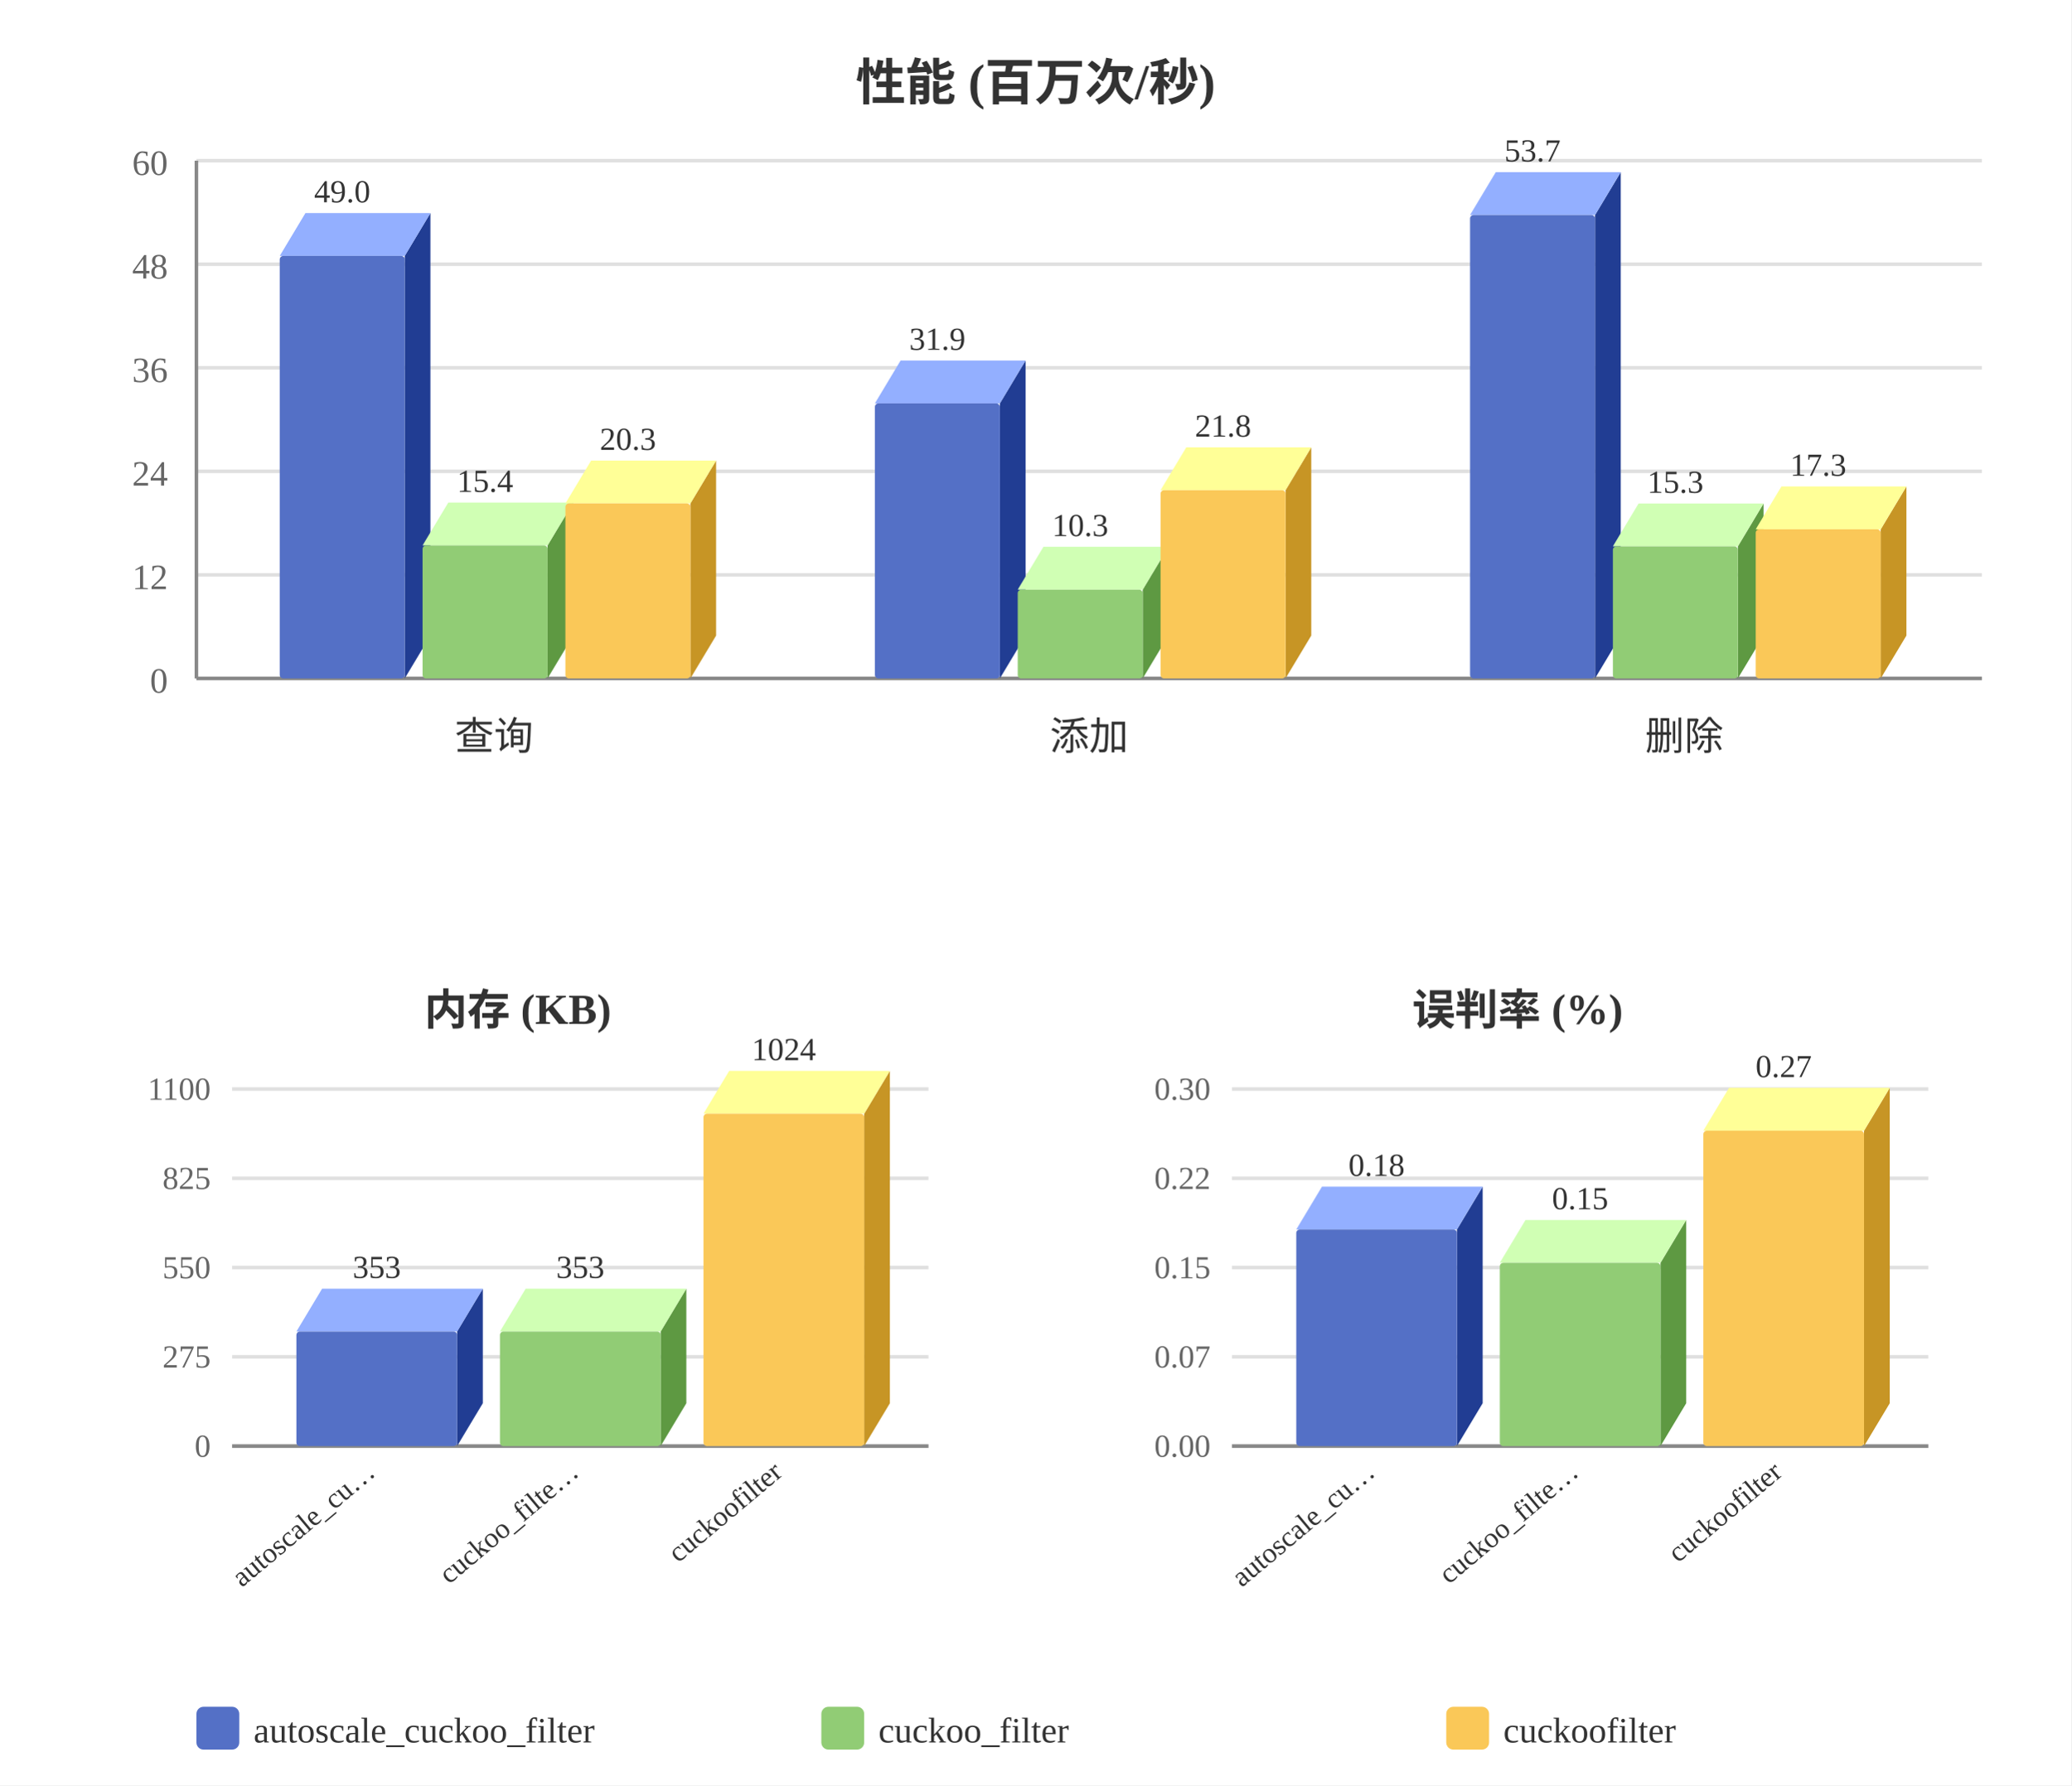
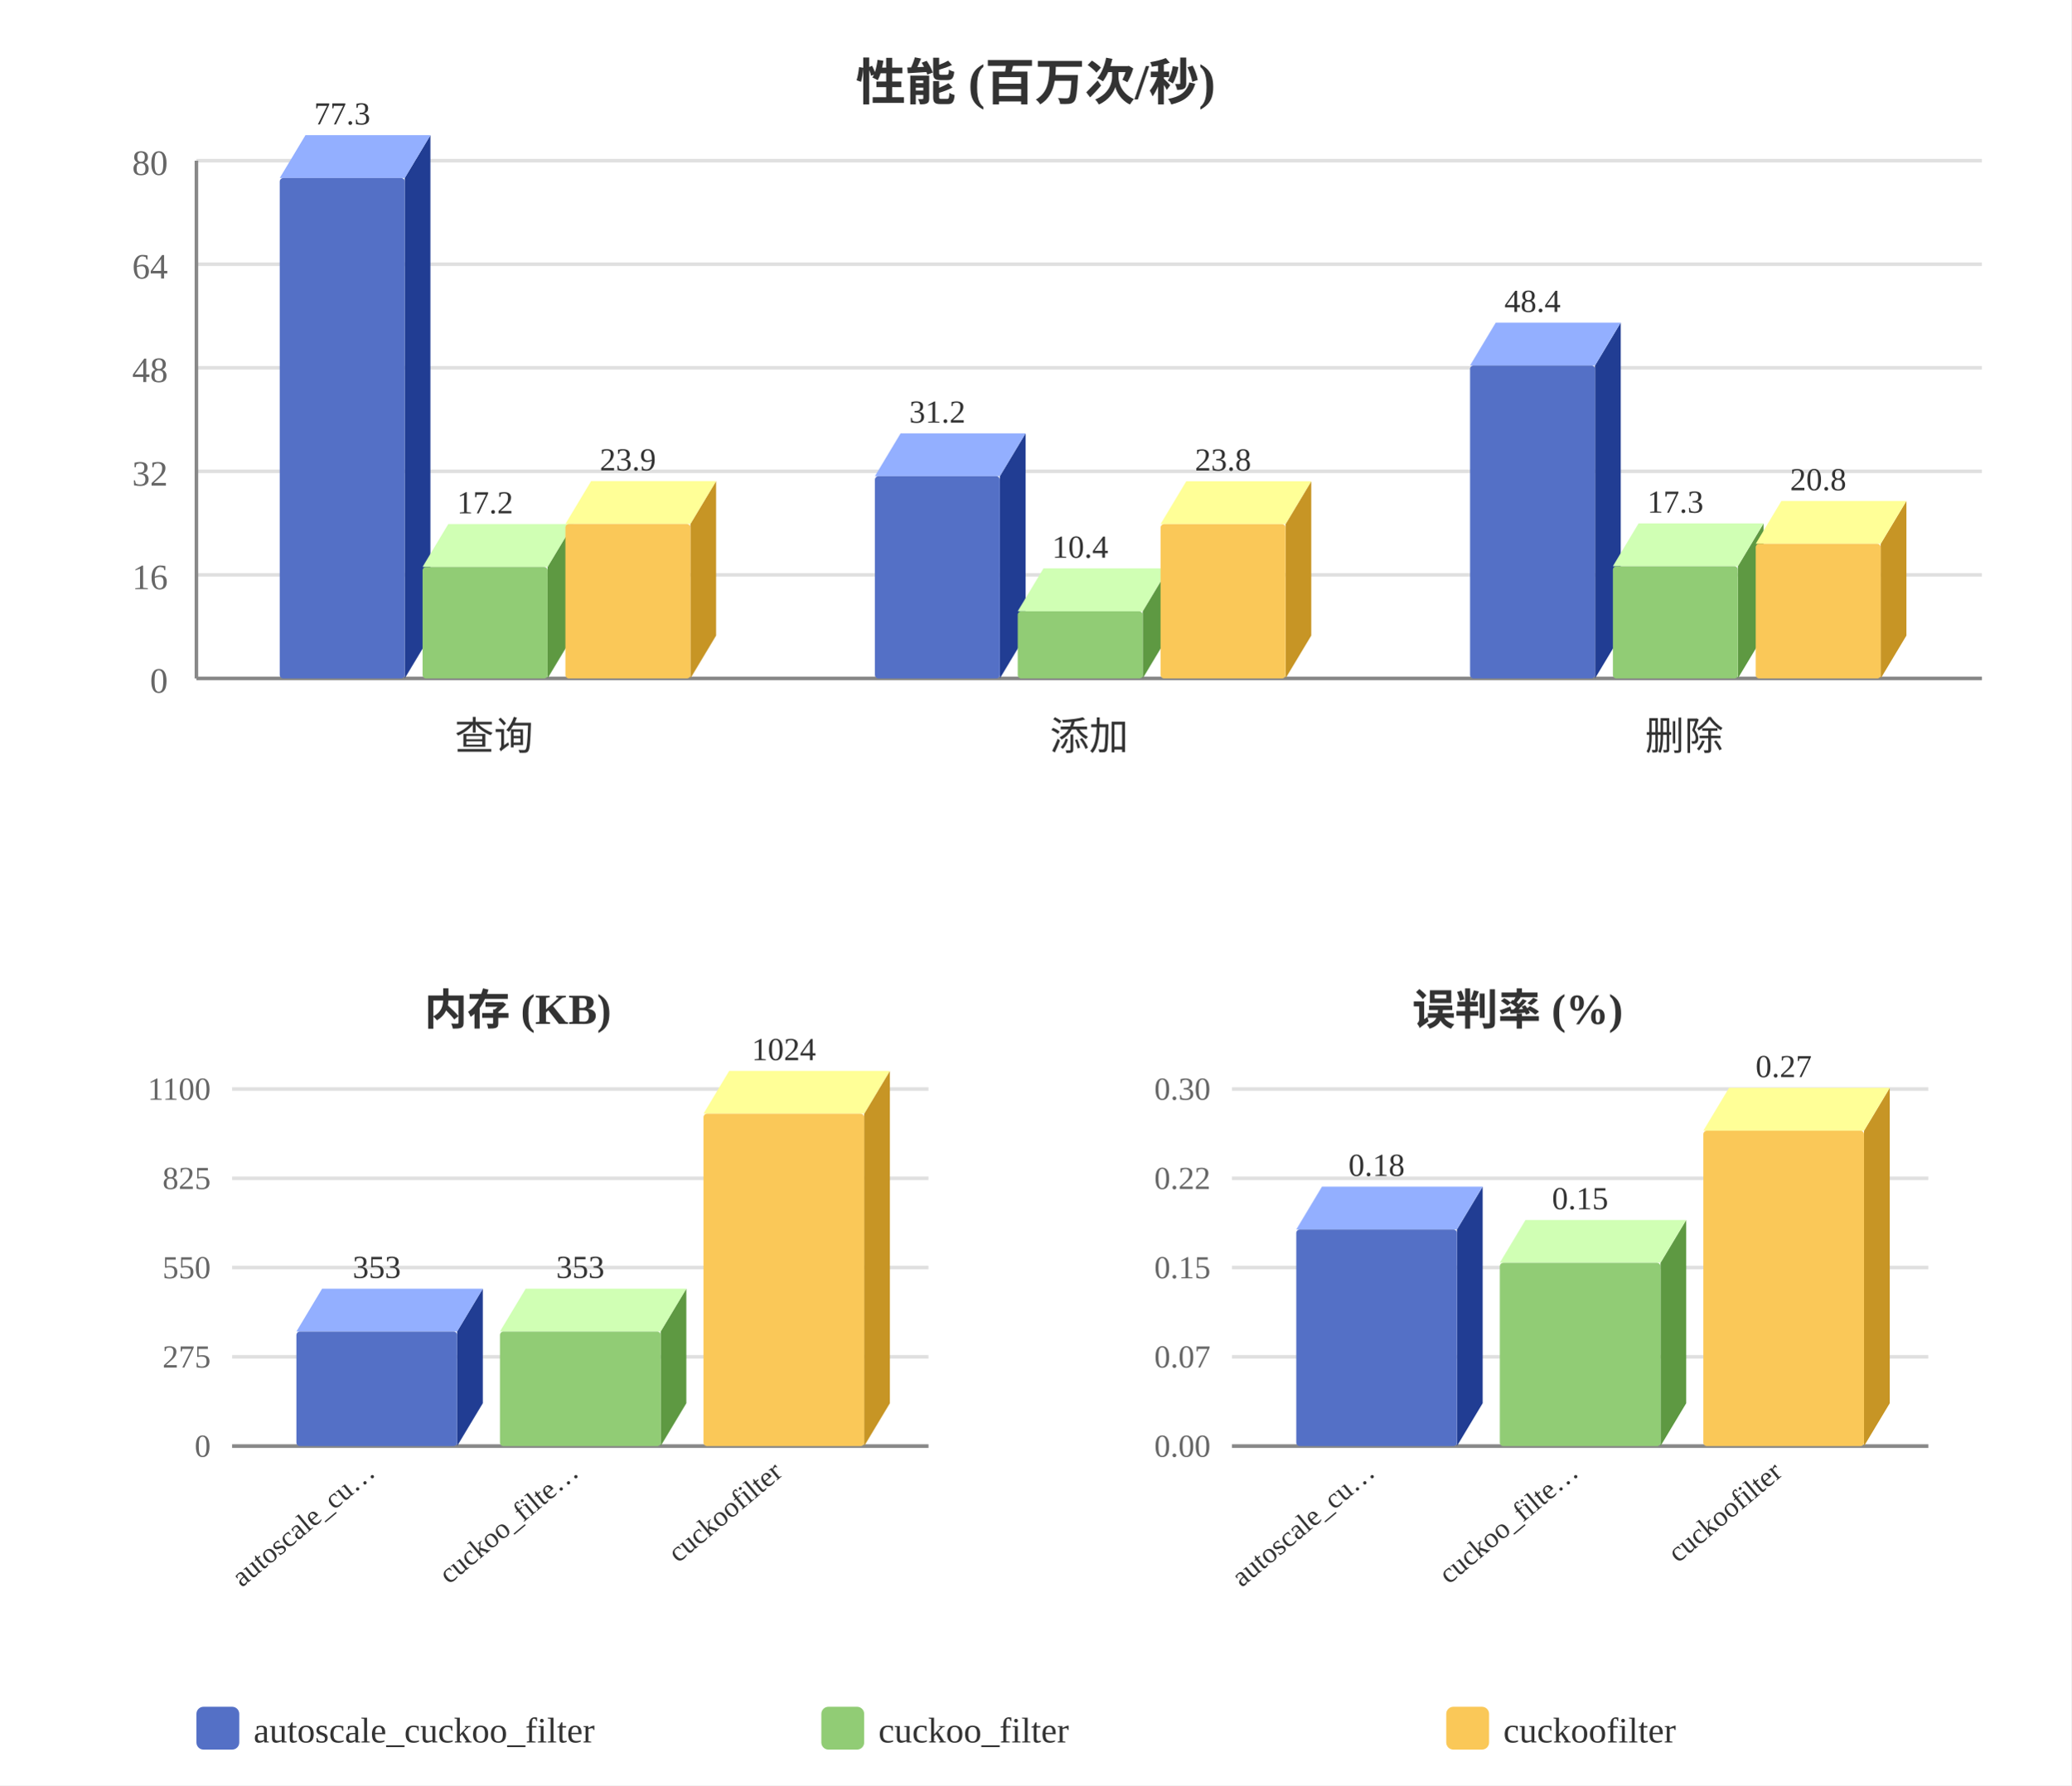
<svg xmlns="http://www.w3.org/2000/svg" viewBox="0 0 580 500">
  <path fill="#fff" d="M0 0h580v500H0z" />
  <text x="290" y="28" fill="#333" font-size="14" font-weight="bold" text-anchor="middle">性能 (百万次/秒)</text>
  <path stroke="#e0e0e0" d="M55 190h500" />
  <text x="47" y="194" fill="#666" font-size="10" text-anchor="end">0</text>
  <path stroke="#e0e0e0" d="M55 161h500" />
-   <text x="47" y="165" fill="#666" font-size="10" text-anchor="end">12</text>
+   <text x="47" y="165" fill="#666" font-size="10" text-anchor="end">16</text>
  <path stroke="#e0e0e0" d="M55 132h500" />
-   <text x="47" y="136" fill="#666" font-size="10" text-anchor="end">24</text>
+   <text x="47" y="136" fill="#666" font-size="10" text-anchor="end">32</text>
  <path stroke="#e0e0e0" d="M55 103h500" />
-   <text x="47" y="107" fill="#666" font-size="10" text-anchor="end">36</text>
+   <text x="47" y="107" fill="#666" font-size="10" text-anchor="end">48</text>
  <path stroke="#e0e0e0" d="M55 74h500" />
-   <text x="47" y="78" fill="#666" font-size="10" text-anchor="end">48</text>
+   <text x="47" y="78" fill="#666" font-size="10" text-anchor="end">64</text>
  <path stroke="#e0e0e0" d="M55 45h500" />
-   <text x="47" y="49" fill="#666" font-size="10" text-anchor="end">60</text>
+   <text x="47" y="49" fill="#666" font-size="10" text-anchor="end">80</text>
  <path stroke="#888" d="M55 190h500M55 45v145" />
  <text x="138.333" y="210" fill="#333" font-size="11" text-anchor="middle">查询</text>
-   <path fill="#213d93" d="m113.333 71.663 7.2-12V178l-7.2 12Z" />
-   <path fill="#93afff" d="m78.333 71.663 7.2-12h35l-7.2 12Z" />
-   <rect width="35" height="118.337" x="78.333" y="71.663" fill="#5470c6" rx="1" />
-   <text x="95.833" y="56.663" fill="#333" font-size="9" text-anchor="middle">49.0</text>
-   <path fill="#5e9942" d="m153.333 152.746 7.2-12V178l-7.2 12Z" />
-   <path fill="#d0ffb4" d="m118.333 152.746 7.2-12h35l-7.2 12Z" />
-   <rect width="35" height="37.254" x="118.333" y="152.746" fill="#91cc75" rx="1" />
-   <text x="135.833" y="137.746" fill="#333" font-size="9" text-anchor="middle">15.4</text>
-   <path fill="#c79525" d="m193.333 140.986 7.2-12V178l-7.2 12Z" />
-   <path fill="#ffff97" d="m158.333 140.986 7.2-12h35l-7.2 12Z" />
-   <rect width="35" height="49.014" x="158.333" y="140.986" fill="#fac858" rx="1" />
-   <text x="175.833" y="125.986" fill="#333" font-size="9" text-anchor="middle">20.3</text>
+   <path fill="#213d93" d="m113.333 49.853 7.2-12V178l-7.2 12Z" />
+   <path fill="#93afff" d="m78.333 49.853 7.2-12h35l-7.2 12Z" />
+   <rect width="35" height="140.147" x="78.333" y="49.853" fill="#5470c6" rx="1" />
+   <text x="95.833" y="34.853" fill="#333" font-size="9" text-anchor="middle">77.3</text>
+   <path fill="#5e9942" d="m153.333 158.765 7.2-12V178l-7.2 12Z" />
+   <path fill="#d0ffb4" d="m118.333 158.765 7.2-12h35l-7.2 12Z" />
+   <rect width="35" height="31.235" x="118.333" y="158.765" fill="#91cc75" rx="1" />
+   <text x="135.833" y="143.765" fill="#333" font-size="9" text-anchor="middle">17.2</text>
+   <path fill="#c79525" d="m193.333 146.736 7.2-12V178l-7.2 12Z" />
+   <path fill="#ffff97" d="m158.333 146.736 7.2-12h35l-7.2 12Z" />
+   <rect width="35" height="43.264" x="158.333" y="146.736" fill="#fac858" rx="1" />
+   <text x="175.833" y="131.736" fill="#333" font-size="9" text-anchor="middle">23.9</text>
  <text x="305" y="210" fill="#333" font-size="11" text-anchor="middle">添加</text>
-   <path fill="#213d93" d="m280 112.962 7.2-12V178l-7.2 12Z" />
-   <path fill="#93afff" d="m245 112.962 7.2-12h35l-7.2 12Z" />
-   <rect width="35" height="77.038" x="245" y="112.962" fill="#5470c6" rx="1" />
-   <text x="262.5" y="97.962" fill="#333" font-size="9" text-anchor="middle">31.9</text>
-   <path fill="#5e9942" d="m320 165.13 7.2-12V178l-7.2 12Z" />
-   <path fill="#d0ffb4" d="m285 165.13 7.2-12h35l-7.2 12Z" />
-   <rect width="35" height="24.869" x="285" y="165.131" fill="#91cc75" rx="1" />
-   <text x="302.5" y="150.131" fill="#333" font-size="9" text-anchor="middle">10.3</text>
-   <path fill="#c79525" d="m360 137.275 7.2-12V178l-7.2 12Z" />
-   <path fill="#ffff97" d="m325 137.275 7.2-12h35l-7.2 12Z" />
-   <rect width="35" height="52.725" x="325" y="137.275" fill="#fac858" rx="1" />
-   <text x="342.5" y="122.275" fill="#333" font-size="9" text-anchor="middle">21.8</text>
+   <path fill="#213d93" d="m280 133.36 7.2-12V178l-7.2 12Z" />
+   <path fill="#93afff" d="m245 133.36 7.2-12h35l-7.2 12Z" />
+   <rect width="35" height="56.639" x="245" y="133.361" fill="#5470c6" rx="1" />
+   <text x="262.5" y="118.361" fill="#333" font-size="9" text-anchor="middle">31.2</text>
+   <path fill="#5e9942" d="m320 171.19 7.2-12V178l-7.2 12Z" />
+   <path fill="#d0ffb4" d="m285 171.19 7.2-12h35l-7.2 12Z" />
+   <rect width="35" height="18.809" x="285" y="171.191" fill="#91cc75" rx="1" />
+   <text x="302.5" y="156.191" fill="#333" font-size="9" text-anchor="middle">10.4</text>
+   <path fill="#c79525" d="m360 146.781 7.2-12V178l-7.2 12Z" />
+   <path fill="#ffff97" d="m325 146.781 7.2-12h35l-7.2 12Z" />
+   <rect width="35" height="43.219" x="325" y="146.781" fill="#fac858" rx="1" />
+   <text x="342.5" y="131.781" fill="#333" font-size="9" text-anchor="middle">23.8</text>
  <text x="471.667" y="210" fill="#333" font-size="11" text-anchor="middle">删除</text>
-   <path fill="#213d93" d="m446.667 60.217 7.2-12V178l-7.2 12Z" />
-   <path fill="#93afff" d="m411.667 60.217 7.2-12h35l-7.2 12Z" />
-   <rect width="35" height="129.783" x="411.667" y="60.217" fill="#5470c6" rx="1" />
-   <text x="429.167" y="45.217" fill="#333" font-size="9" text-anchor="middle">53.7</text>
-   <path fill="#5e9942" d="m486.667 153.008 7.2-12V178l-7.2 12Z" />
-   <path fill="#d0ffb4" d="m451.667 153.008 7.2-12h35l-7.2 12Z" />
-   <rect width="35" height="36.992" x="451.667" y="153.008" fill="#91cc75" rx="1" />
-   <text x="469.167" y="138.008" fill="#333" font-size="9" text-anchor="middle">15.3</text>
-   <path fill="#c79525" d="m526.667 148.234 7.2-12V178l-7.2 12Z" />
-   <path fill="#ffff97" d="m491.667 148.234 7.2-12h35l-7.2 12Z" />
-   <rect width="35" height="41.766" x="491.667" y="148.234" fill="#fac858" rx="1" />
-   <text x="509.167" y="133.234" fill="#333" font-size="9" text-anchor="middle">17.3</text>
+   <path fill="#213d93" d="m446.667 102.351 7.2-12V178l-7.2 12Z" />
+   <path fill="#93afff" d="m411.667 102.351 7.2-12h35l-7.2 12Z" />
+   <rect width="35" height="87.649" x="411.667" y="102.351" fill="#5470c6" rx="1" />
+   <text x="429.167" y="87.351" fill="#333" font-size="9" text-anchor="middle">48.4</text>
+   <path fill="#5e9942" d="m486.667 158.578 7.2-12V178l-7.2 12Z" />
+   <path fill="#d0ffb4" d="m451.667 158.578 7.2-12h35l-7.2 12Z" />
+   <rect width="35" height="31.422" x="451.667" y="158.578" fill="#91cc75" rx="1" />
+   <text x="469.167" y="143.578" fill="#333" font-size="9" text-anchor="middle">17.3</text>
+   <path fill="#c79525" d="m526.667 152.292 7.2-12V178l-7.2 12Z" />
+   <path fill="#ffff97" d="m491.667 152.292 7.2-12h35l-7.2 12Z" />
+   <rect width="35" height="37.708" x="491.667" y="152.292" fill="#fac858" rx="1" />
+   <text x="509.167" y="137.292" fill="#333" font-size="9" text-anchor="middle">20.8</text>
  <text x="130" y="22" fill="#333" font-size="12" font-weight="bold" text-anchor="middle" transform="translate(15 265)">内存 (KB)</text>
  <path stroke="#e0e0e0" d="M65 405h195" />
  <text x="44" y="143" fill="#666" font-size="9" text-anchor="end" transform="translate(15 265)">0</text>
  <path stroke="#e0e0e0" d="M65 380h195" />
  <text x="44" y="118" fill="#666" font-size="9" text-anchor="end" transform="translate(15 265)">275</text>
  <path stroke="#e0e0e0" d="M65 355h195" />
  <text x="44" y="93" fill="#666" font-size="9" text-anchor="end" transform="translate(15 265)">550</text>
  <path stroke="#e0e0e0" d="M65 330h195" />
  <text x="44" y="68" fill="#666" font-size="9" text-anchor="end" transform="translate(15 265)">825</text>
  <path stroke="#e0e0e0" d="M65 305h195" />
  <text x="44" y="43" fill="#666" font-size="9" text-anchor="end" transform="translate(15 265)">1100</text>
  <path stroke="#888" d="M65 405h195" />
  <g transform="translate(15 265)">
    <path fill="#213d93" d="m113 107.91 7.2-12V128l-7.2 12Z" />
    <path fill="#93afff" d="m68 107.91 7.2-12h45l-7.2 12Z" />
    <rect width="45" height="32.091" x="68" y="107.909" fill="#5470c6" rx="1" />
  </g>
  <text x="90.5" y="92.909" fill="#333" font-size="9" text-anchor="middle" transform="translate(15 265)">353</text>
  <text x="90.5" y="148" fill="#333" font-size="8" text-anchor="end" transform="rotate(-40 462.04 259.894)">autoscale_cu…</text>
  <g transform="translate(15 265)">
    <path fill="#5e9942" d="m170 107.91 7.2-12V128l-7.2 12Z" />
    <path fill="#d0ffb4" d="m125 107.91 7.2-12h45l-7.2 12Z" />
    <rect width="45" height="32.091" x="125" y="107.909" fill="#91cc75" rx="1" />
  </g>
  <text x="147.5" y="92.909" fill="#333" font-size="9" text-anchor="middle" transform="translate(15 265)">353</text>
  <text x="147.5" y="148" fill="#333" font-size="8" text-anchor="end" transform="rotate(-40 519.04 259.894)">cuckoo_filte…</text>
  <g transform="translate(15 265)">
    <path fill="#c79525" d="m227 46.907 7.2-12V128l-7.2 12Z" />
    <path fill="#ffff97" d="m182 46.907 7.2-12h45l-7.2 12Z" />
    <rect width="45" height="93.093" x="182" y="46.907" fill="#fac858" rx="1" />
  </g>
  <text x="204.5" y="31.907" fill="#333" font-size="9" text-anchor="middle" transform="translate(15 265)">1024</text>
  <text x="204.5" y="148" fill="#333" font-size="8" text-anchor="end" transform="rotate(-40 576.04 259.894)">cuckoofilter</text>
  <text x="130" y="22" fill="#333" font-size="12" font-weight="bold" text-anchor="middle" transform="translate(295 265)">误判率 (%)</text>
  <path stroke="#e0e0e0" d="M345 405h195" />
  <text x="44" y="143" fill="#666" font-size="9" text-anchor="end" transform="translate(295 265)">0.00</text>
  <path stroke="#e0e0e0" d="M345 380h195" />
  <text x="44" y="118" fill="#666" font-size="9" text-anchor="end" transform="translate(295 265)">0.07</text>
  <path stroke="#e0e0e0" d="M345 355h195" />
  <text x="44" y="93" fill="#666" font-size="9" text-anchor="end" transform="translate(295 265)">0.15</text>
  <path stroke="#e0e0e0" d="M345 330h195" />
  <text x="44" y="68" fill="#666" font-size="9" text-anchor="end" transform="translate(295 265)">0.22</text>
  <path stroke="#e0e0e0" d="M345 305h195" />
  <text x="44" y="43" fill="#666" font-size="9" text-anchor="end" transform="translate(295 265)">0.30</text>
  <path stroke="#888" d="M345 405h195" />
  <g transform="translate(295 265)">
    <path fill="#213d93" d="m113 79.333 7.2-12V128l-7.2 12Z" />
    <path fill="#93afff" d="m68 79.333 7.2-12h45l-7.2 12Z" />
    <rect width="45" height="60.667" x="68" y="79.333" fill="#5470c6" rx="1" />
  </g>
  <text x="90.5" y="64.333" fill="#333" font-size="9" text-anchor="middle" transform="translate(295 265)">0.18</text>
  <text x="90.5" y="148" fill="#333" font-size="8" text-anchor="end" transform="rotate(-40 602.04 -124.753)">autoscale_cu…</text>
  <g transform="translate(295 265)">
    <path fill="#5e9942" d="m170 88.667 7.2-12V128l-7.2 12Z" />
    <path fill="#d0ffb4" d="m125 88.667 7.2-12h45l-7.2 12Z" />
    <rect width="45" height="51.333" x="125" y="88.667" fill="#91cc75" rx="1" />
  </g>
  <text x="147.5" y="73.667" fill="#333" font-size="9" text-anchor="middle" transform="translate(295 265)">0.15</text>
  <text x="147.5" y="148" fill="#333" font-size="8" text-anchor="end" transform="rotate(-40 659.04 -124.753)">cuckoo_filte…</text>
  <g transform="translate(295 265)">
    <path fill="#c79525" d="m227 51.667 7.2-12V128l-7.2 12Z" />
    <path fill="#ffff97" d="m182 51.667 7.2-12h45l-7.2 12Z" />
    <rect width="45" height="88.333" x="182" y="51.667" fill="#fac858" rx="1" />
  </g>
  <text x="204.5" y="36.667" fill="#333" font-size="9" text-anchor="middle" transform="translate(295 265)">0.27</text>
  <text x="204.5" y="148" fill="#333" font-size="8" text-anchor="end" transform="rotate(-40 716.04 -124.753)">cuckoofilter</text>
  <g transform="translate(0 478)">
    <rect width="12" height="12" x="55" fill="#5470c6" rx="2" />
    <text x="71" y="10" fill="#333" font-size="10">autoscale_cuckoo_filter</text>
    <rect width="12" height="12" x="230" fill="#91cc75" rx="2" />
    <text x="246" y="10" fill="#333" font-size="10">cuckoo_filter</text>
    <rect width="12" height="12" x="405" fill="#fac858" rx="2" />
    <text x="421" y="10" fill="#333" font-size="10">cuckoofilter</text>
  </g>
</svg>
